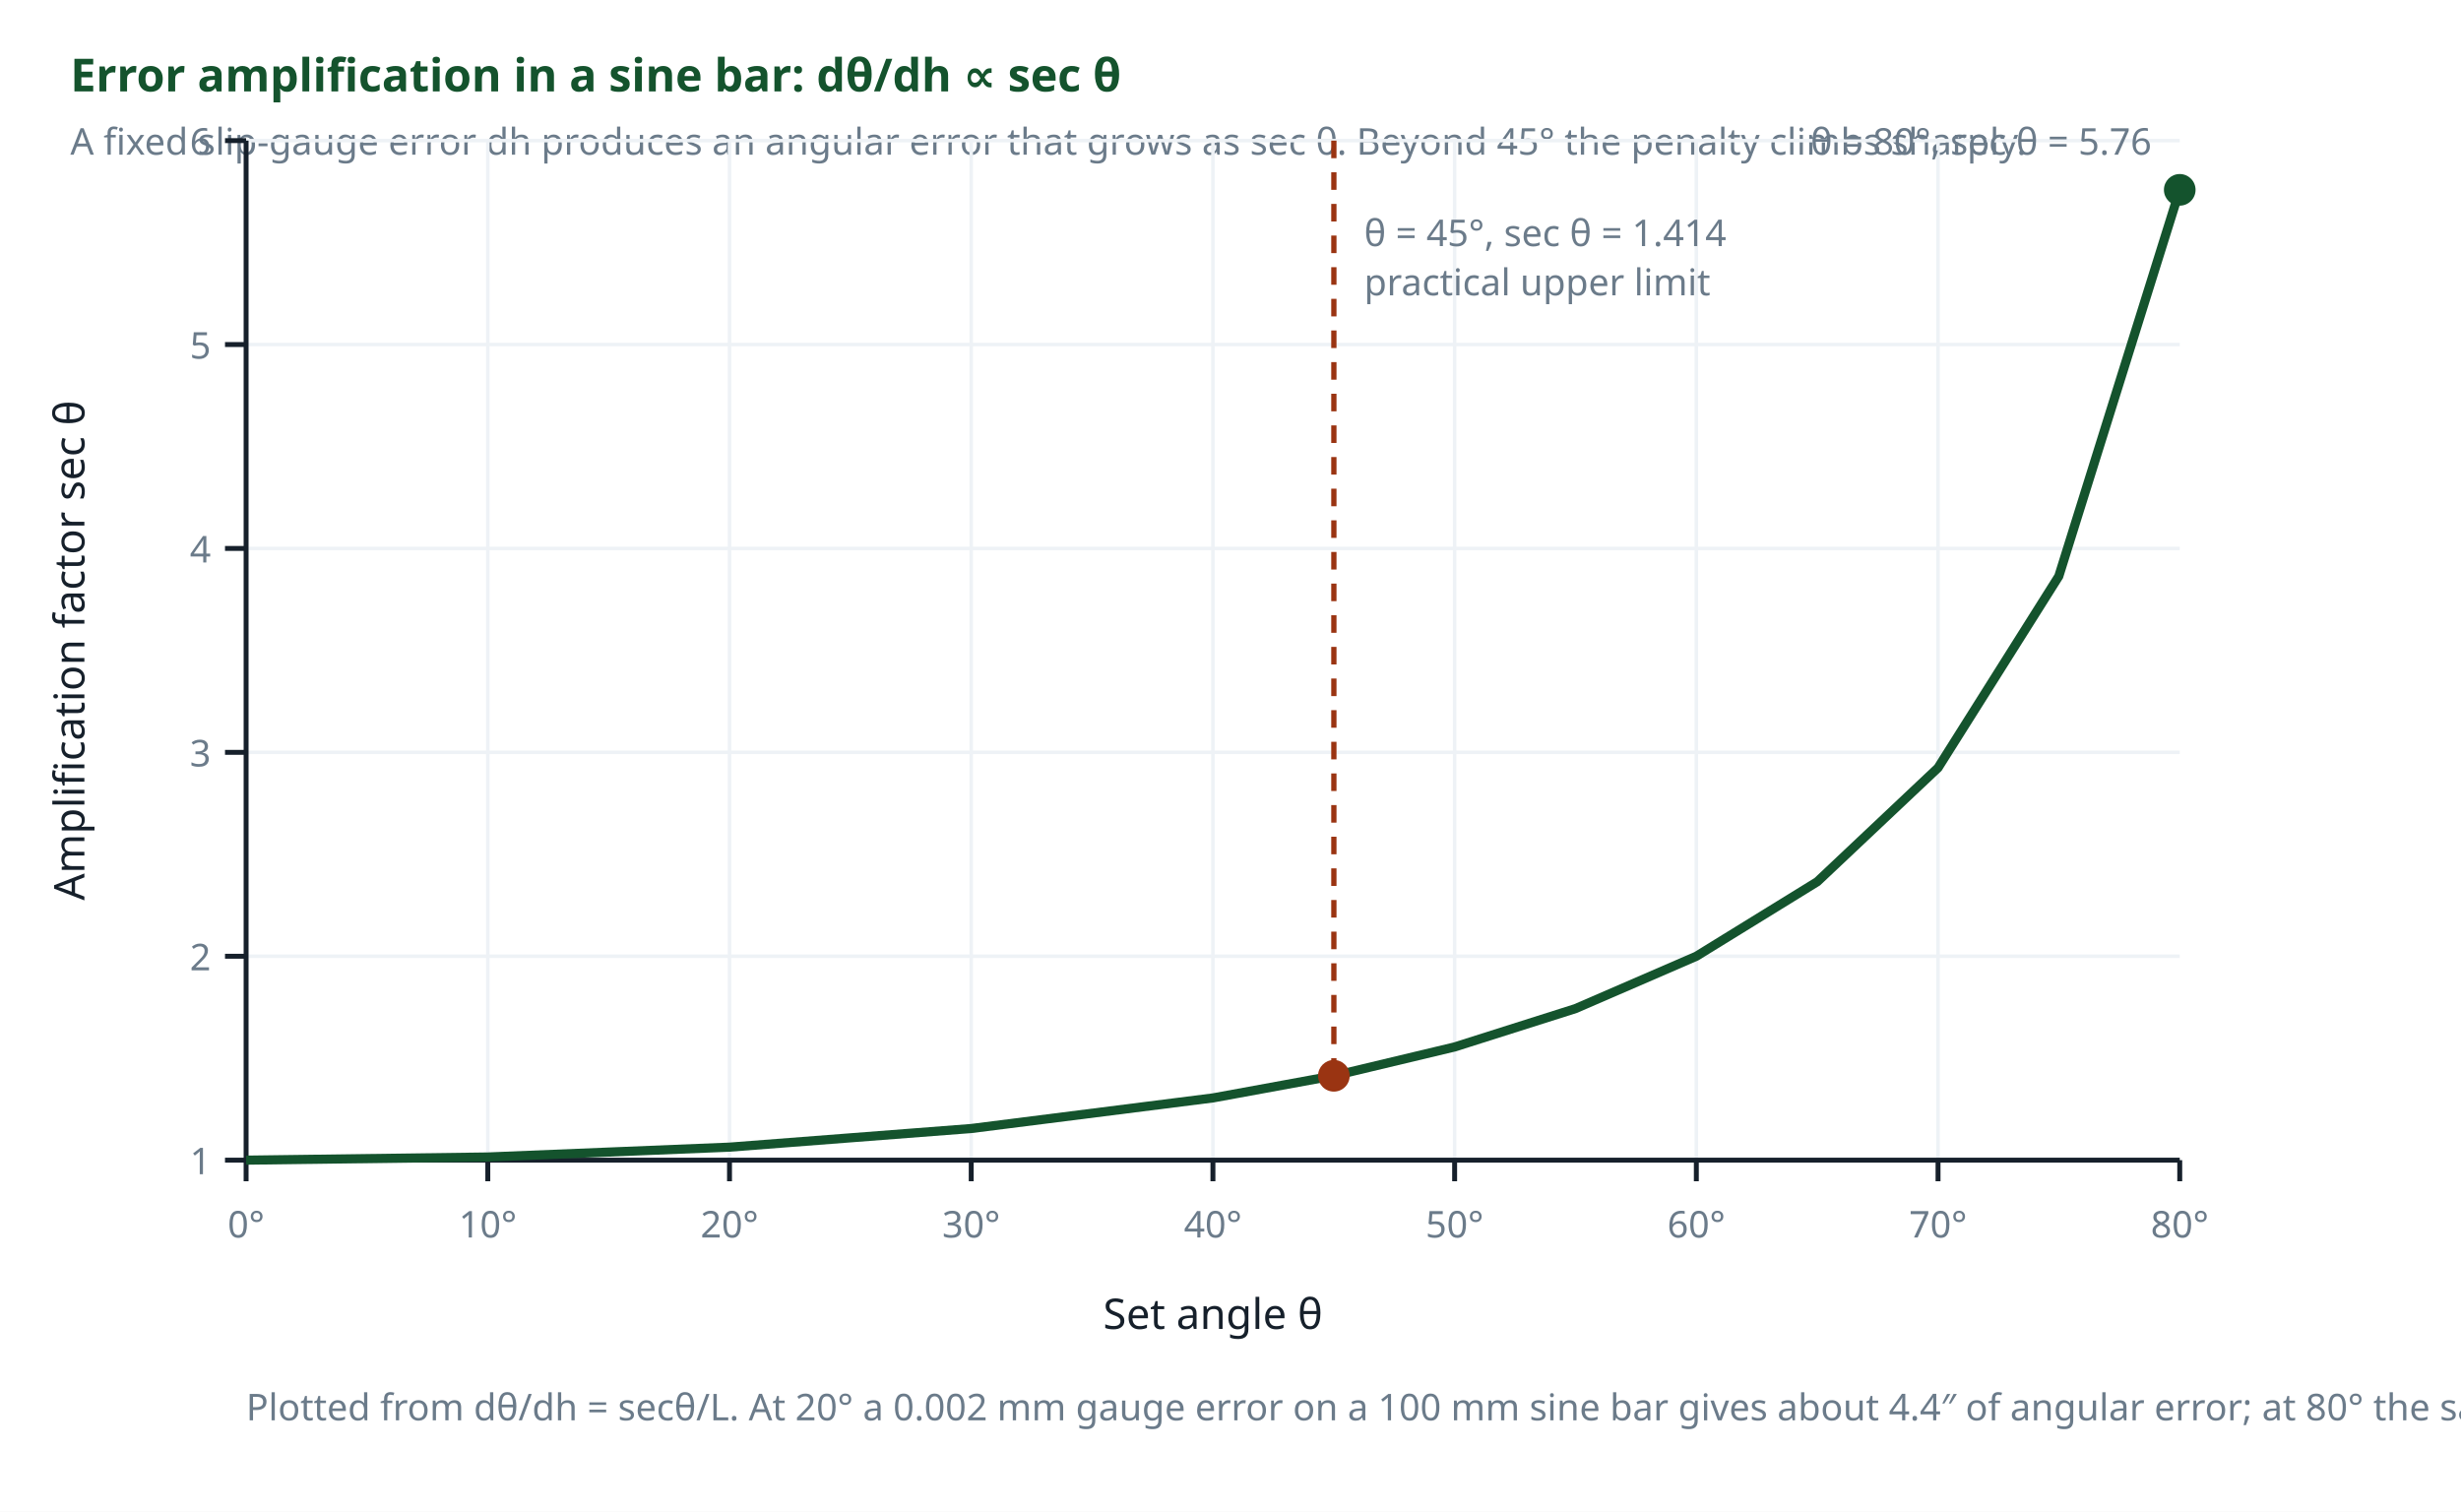
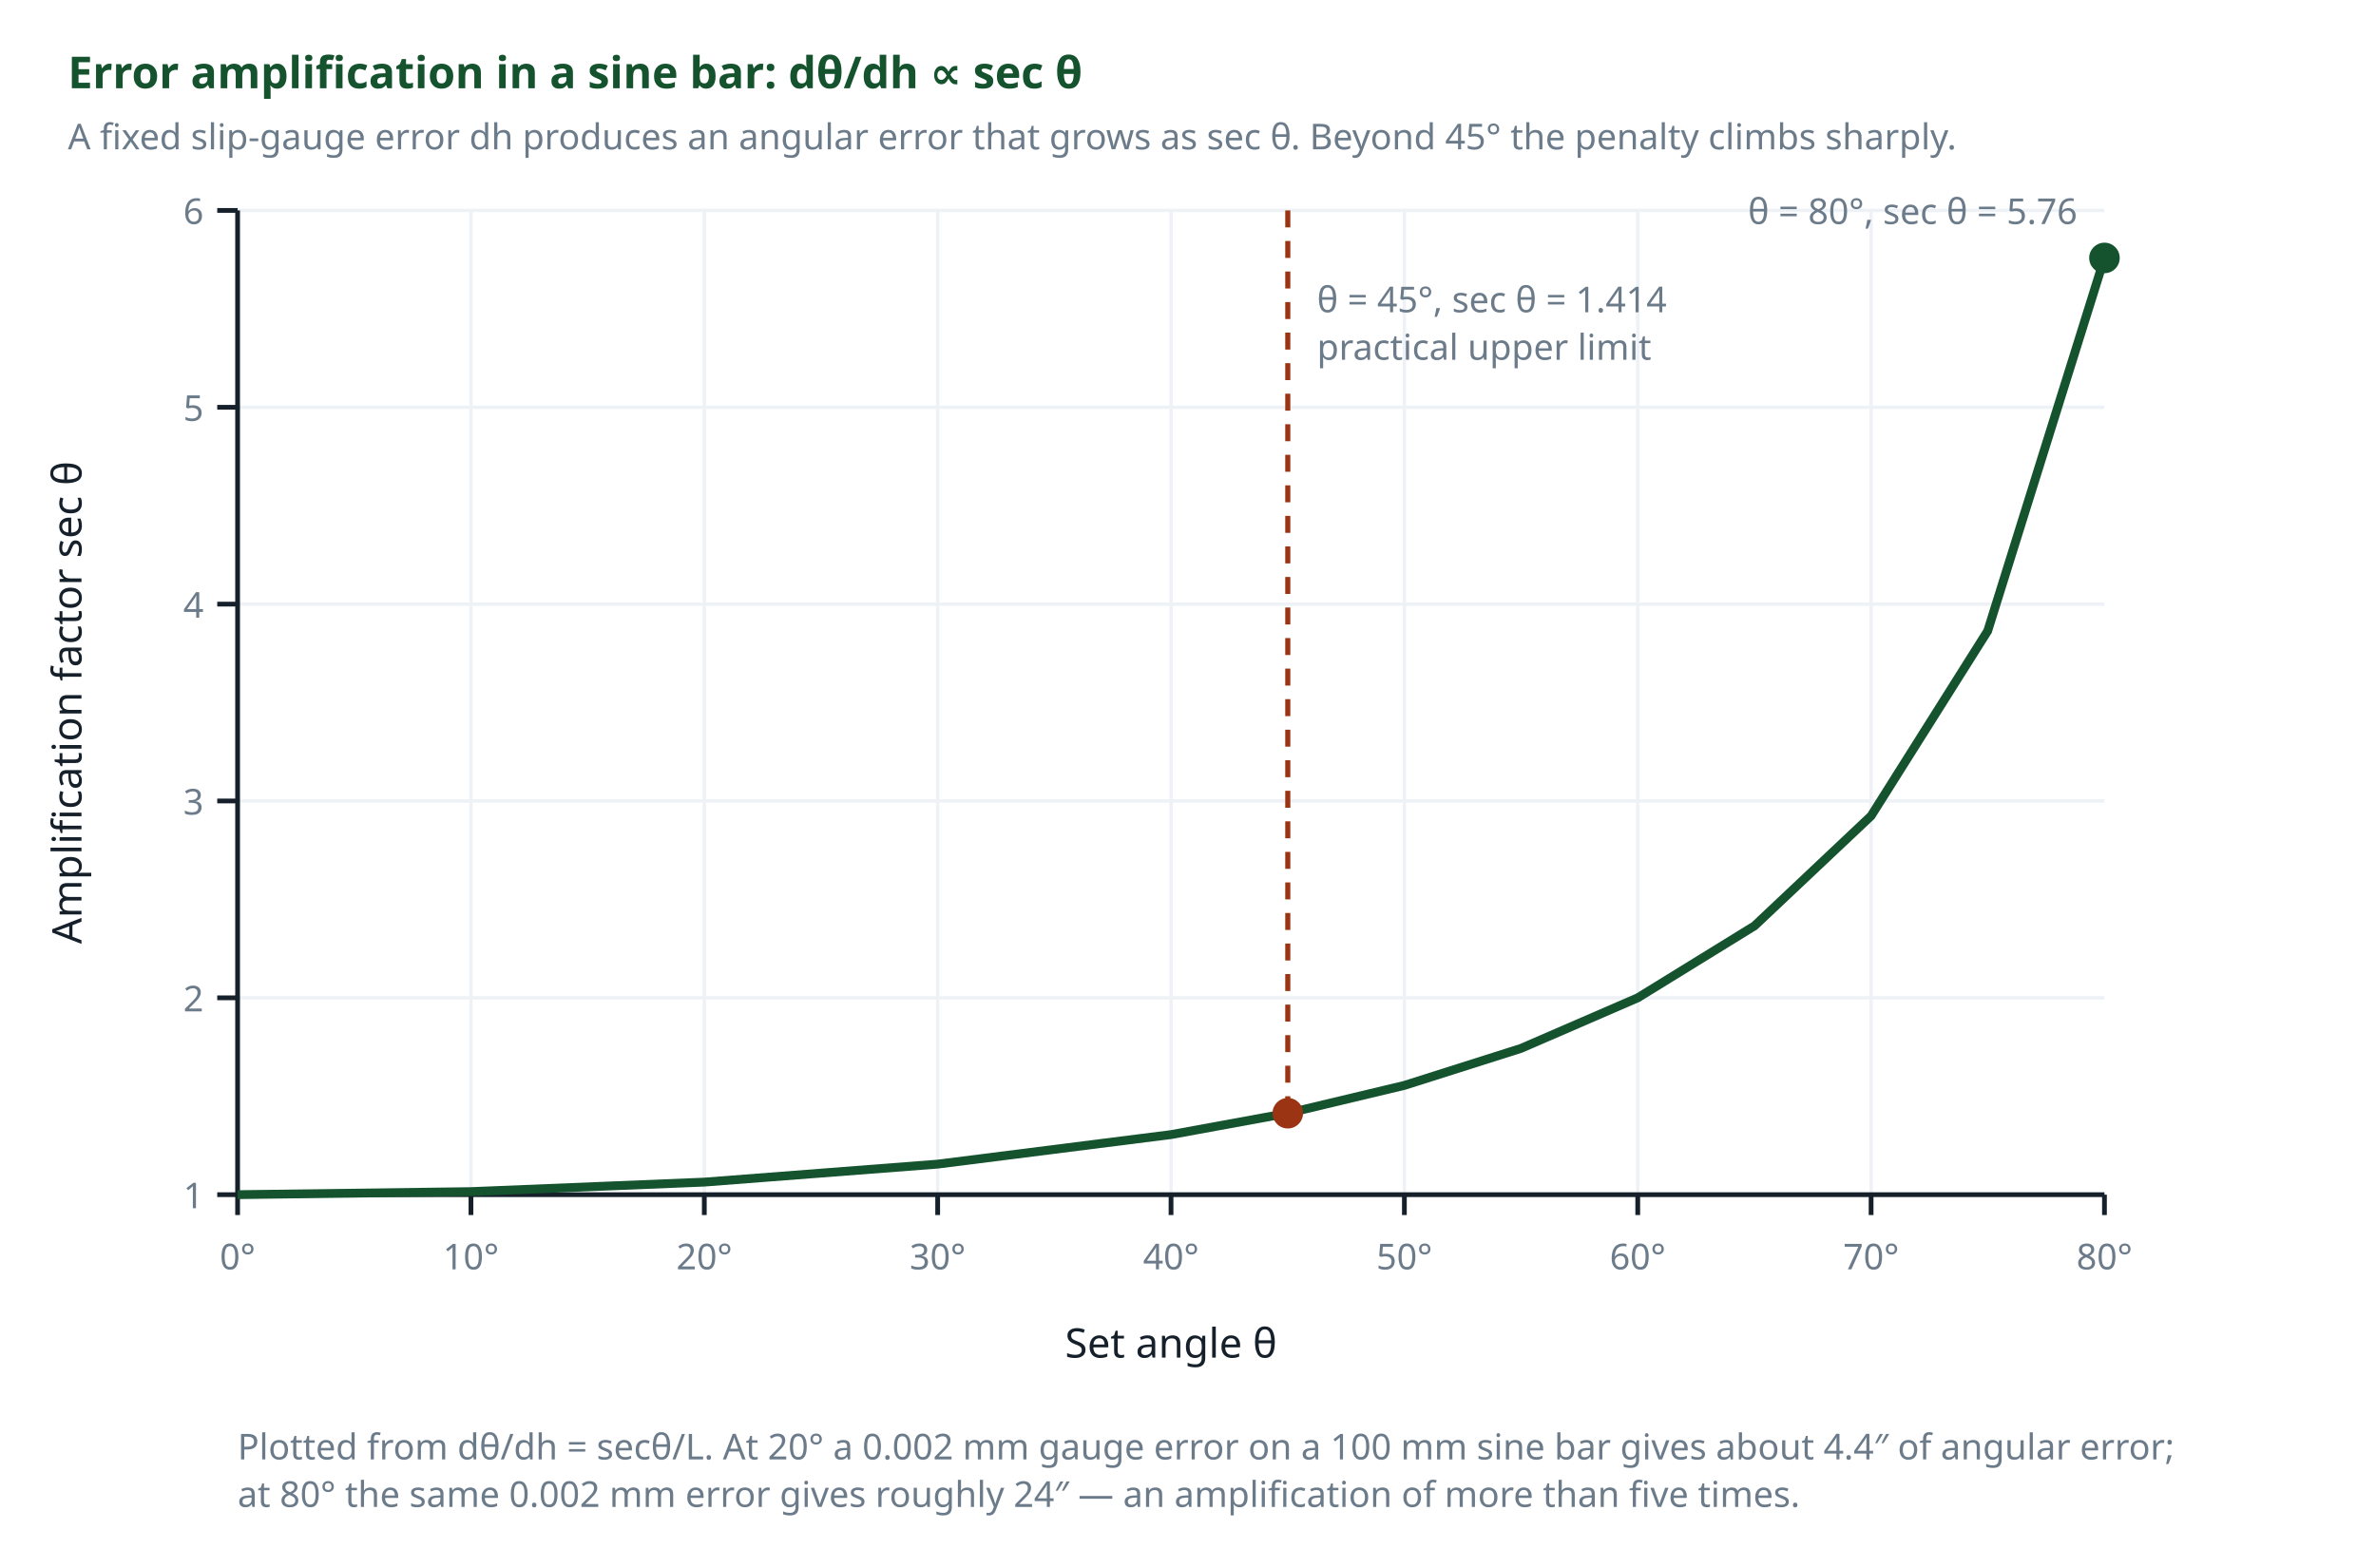
- <svg xmlns="http://www.w3.org/2000/svg" viewBox="0 0 700 430" role="img" aria-label="Graph of the error amplification factor secant theta against set angle for a sine bar">
+ <svg xmlns="http://www.w3.org/2000/svg" viewBox="0 0 700 462" role="img" aria-label="Graph of the error amplification factor secant theta against set angle for a sine bar">
  <style>
    .lbl{font-family:ui-sans-serif,system-ui,"Segoe UI",sans-serif;font-size:12px;fill:#16202b}
    .sm{font-family:ui-sans-serif,system-ui,"Segoe UI",sans-serif;font-size:10.5px;fill:#6b7b8a}
    .ttl{font-family:ui-sans-serif,system-ui,"Segoe UI",sans-serif;font-size:13px;font-weight:600;fill:#14532d}
    .ax{stroke:#16202b;stroke-width:1.4;fill:none}
    .grid{stroke:#eef2f6;stroke-width:1}
    .curve{fill:none;stroke:#14532d;stroke-width:2.6}
    .mark{stroke:#9a3412;stroke-width:1.5;stroke-dasharray:5 4;fill:none}
  </style>
-   <rect width="700" height="430" fill="#fff" />
+   <rect width="700" height="462" fill="#fff" />
  <text class="ttl" x="20" y="26">Error amplification in a sine bar: dθ/dh ∝ sec θ</text>
  <text class="sm" x="20" y="44">A fixed slip-gauge error dh produces an angular error that grows as sec θ. Beyond 45° the penalty climbs sharply.</text>
-   <g class="grid">
-     <path d="M70 330 H620 M70 272 H620 M70 214 H620 M70 156 H620 M70 98 H620 M70 40 H620" />
-     <path d="M138.75 40 V330 M207.5 40 V330 M276.25 40 V330 M345 40 V330 M413.75 40 V330 M482.5 40 V330 M551.25 40 V330" />
+   <g transform="translate(0,22)">
+     <g class="grid">
+       <path d="M70 330 H620 M70 272 H620 M70 214 H620 M70 156 H620 M70 98 H620 M70 40 H620" />
+       <path d="M138.75 40 V330 M207.5 40 V330 M276.25 40 V330 M345 40 V330 M413.75 40 V330 M482.5 40 V330 M551.25 40 V330" />
+     </g>
+     <path class="ax" d="M70 40 V330 H620" />
+     <g class="ax">
+       <path d="M70 330 v6 M138.75 330 v6 M207.5 330 v6 M276.25 330 v6 M345 330 v6 M413.75 330 v6 M482.5 330 v6 M551.25 330 v6 M620 330 v6" />
+     </g>
+     <g class="ax">
+       <path d="M70 330 h-6 M70 272 h-6 M70 214 h-6 M70 156 h-6 M70 98 h-6 M70 40 h-6" />
+     </g>
+     <g class="sm" text-anchor="middle">
+       <text x="70" y="352">0°</text>
+       <text x="138.75" y="352">10°</text>
+       <text x="207.5" y="352">20°</text>
+       <text x="276.25" y="352">30°</text>
+       <text x="345" y="352">40°</text>
+       <text x="413.75" y="352">50°</text>
+       <text x="482.5" y="352">60°</text>
+       <text x="551.25" y="352">70°</text>
+       <text x="620" y="352">80°</text>
+     </g>
+     <text class="lbl" x="345" y="378" text-anchor="middle">Set angle θ</text>
+     <g class="sm" text-anchor="end">
+       <text x="60" y="334">1</text>
+       <text x="60" y="276">2</text>
+       <text x="60" y="218">3</text>
+       <text x="60" y="160">4</text>
+       <text x="60" y="102">5</text>
+       <text x="60" y="44">6</text>
+     </g>
+     <text class="lbl" x="24" y="185" text-anchor="middle" transform="rotate(-90 24 185)">Amplification factor sec θ</text>
+     <path class="curve" d="M70,330 L138.75,329.1 L207.5,326.3 L276.25,321.0 L345,312.3 L379.4,306.0 L413.75,297.8 L448.1,286.9 L482.5,272.0 L516.9,250.8 L551.25,218.4 L585.6,163.9 L620,54.0" />
+     <path class="mark" d="M379.4 40 V306" />
+     <circle cx="379.4" cy="306" r="4.5" fill="#9a3412" />
+     <text class="sm" x="388" y="70" fill="#9a3412">θ = 45°, sec θ = 1.414</text>
+     <text class="sm" x="388" y="84" fill="#9a3412">practical upper limit</text>
+     <circle cx="620" cy="54" r="4.5" fill="#14532d" />
+     <text class="sm" x="612" y="44" text-anchor="end" fill="#14532d">θ = 80°, sec θ = 5.76</text>
  </g>
-   <path class="ax" d="M70 40 V330 H620" />
-   <g class="ax">
-     <path d="M70 330 v6 M138.75 330 v6 M207.5 330 v6 M276.25 330 v6 M345 330 v6 M413.75 330 v6 M482.5 330 v6 M551.25 330 v6 M620 330 v6" />
-   </g>
-   <g class="ax">
-     <path d="M70 330 h-6 M70 272 h-6 M70 214 h-6 M70 156 h-6 M70 98 h-6 M70 40 h-6" />
-   </g>
-   <g class="sm" text-anchor="middle">
-     <text x="70" y="352">0°</text>
-     <text x="138.75" y="352">10°</text>
-     <text x="207.5" y="352">20°</text>
-     <text x="276.25" y="352">30°</text>
-     <text x="345" y="352">40°</text>
-     <text x="413.75" y="352">50°</text>
-     <text x="482.5" y="352">60°</text>
-     <text x="551.25" y="352">70°</text>
-     <text x="620" y="352">80°</text>
-   </g>
-   <text class="lbl" x="345" y="378" text-anchor="middle">Set angle θ</text>
-   <g class="sm" text-anchor="end">
-     <text x="60" y="334">1</text>
-     <text x="60" y="276">2</text>
-     <text x="60" y="218">3</text>
-     <text x="60" y="160">4</text>
-     <text x="60" y="102">5</text>
-     <text x="60" y="44">6</text>
-   </g>
-   <text class="lbl" x="24" y="185" text-anchor="middle" transform="rotate(-90 24 185)">Amplification factor sec θ</text>
-   <path class="curve" d="M70,330 L138.75,329.1 L207.5,326.3 L276.25,321.0 L345,312.3 L379.4,306.0 L413.75,297.8 L448.1,286.9 L482.5,272.0 L516.9,250.8 L551.25,218.4 L585.6,163.9 L620,54.0" />
-   <path class="mark" d="M379.4 40 V306" />
-   <circle cx="379.4" cy="306" r="4.5" fill="#9a3412" />
-   <text class="sm" x="388" y="70" fill="#9a3412">θ = 45°, sec θ = 1.414</text>
-   <text class="sm" x="388" y="84" fill="#9a3412">practical upper limit</text>
-   <circle cx="620" cy="54" r="4.5" fill="#14532d" />
-   <text class="sm" x="612" y="44" text-anchor="end" fill="#14532d">θ = 80°, sec θ = 5.76</text>
-   <text class="sm" x="70" y="404">Plotted from dθ/dh = secθ/L. At 20° a 0.002 mm gauge error on a 100 mm sine bar gives about 4.4″ of angular error; at 80° the same 0.002 mm gives roughly 24″.</text>
+   <text class="sm" x="70" y="430">Plotted from dθ/dh = secθ/L. At 20° a 0.002 mm gauge error on a 100 mm sine bar gives about 4.4″ of angular error;</text>
+   <text class="sm" x="70" y="444">at 80° the same 0.002 mm error gives roughly 24″ — an amplification of more than five times.</text>
</svg>
